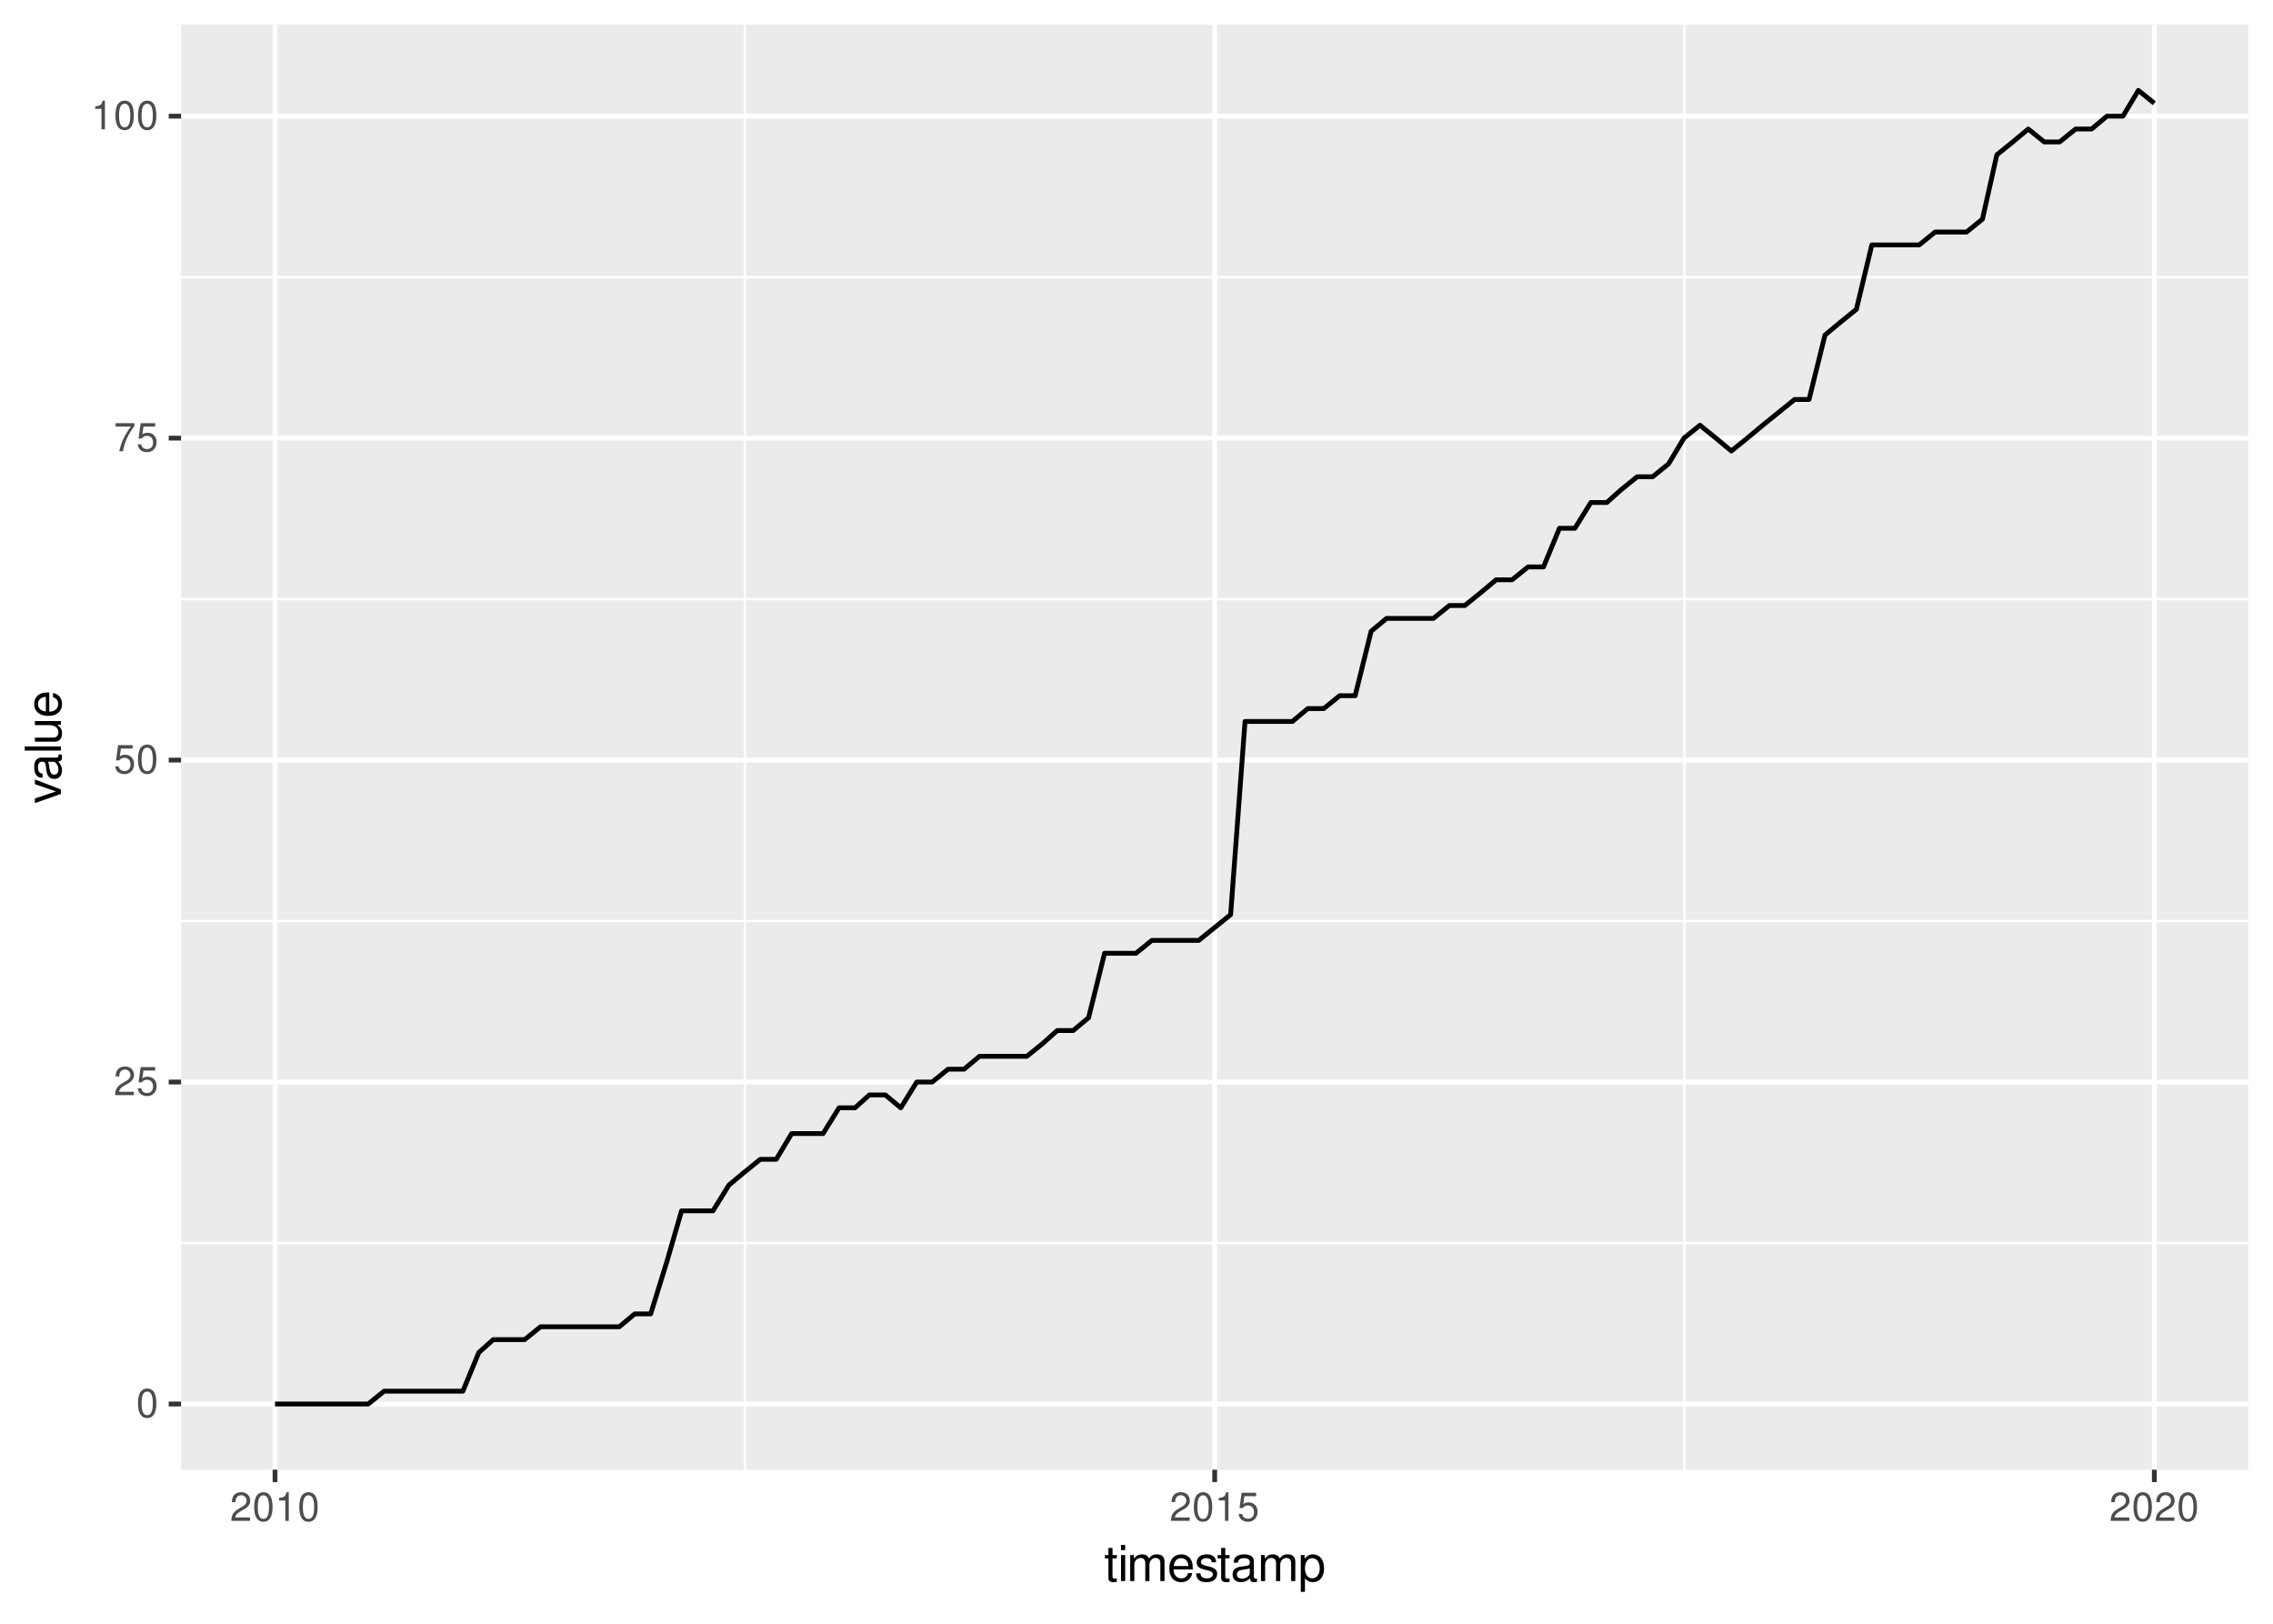
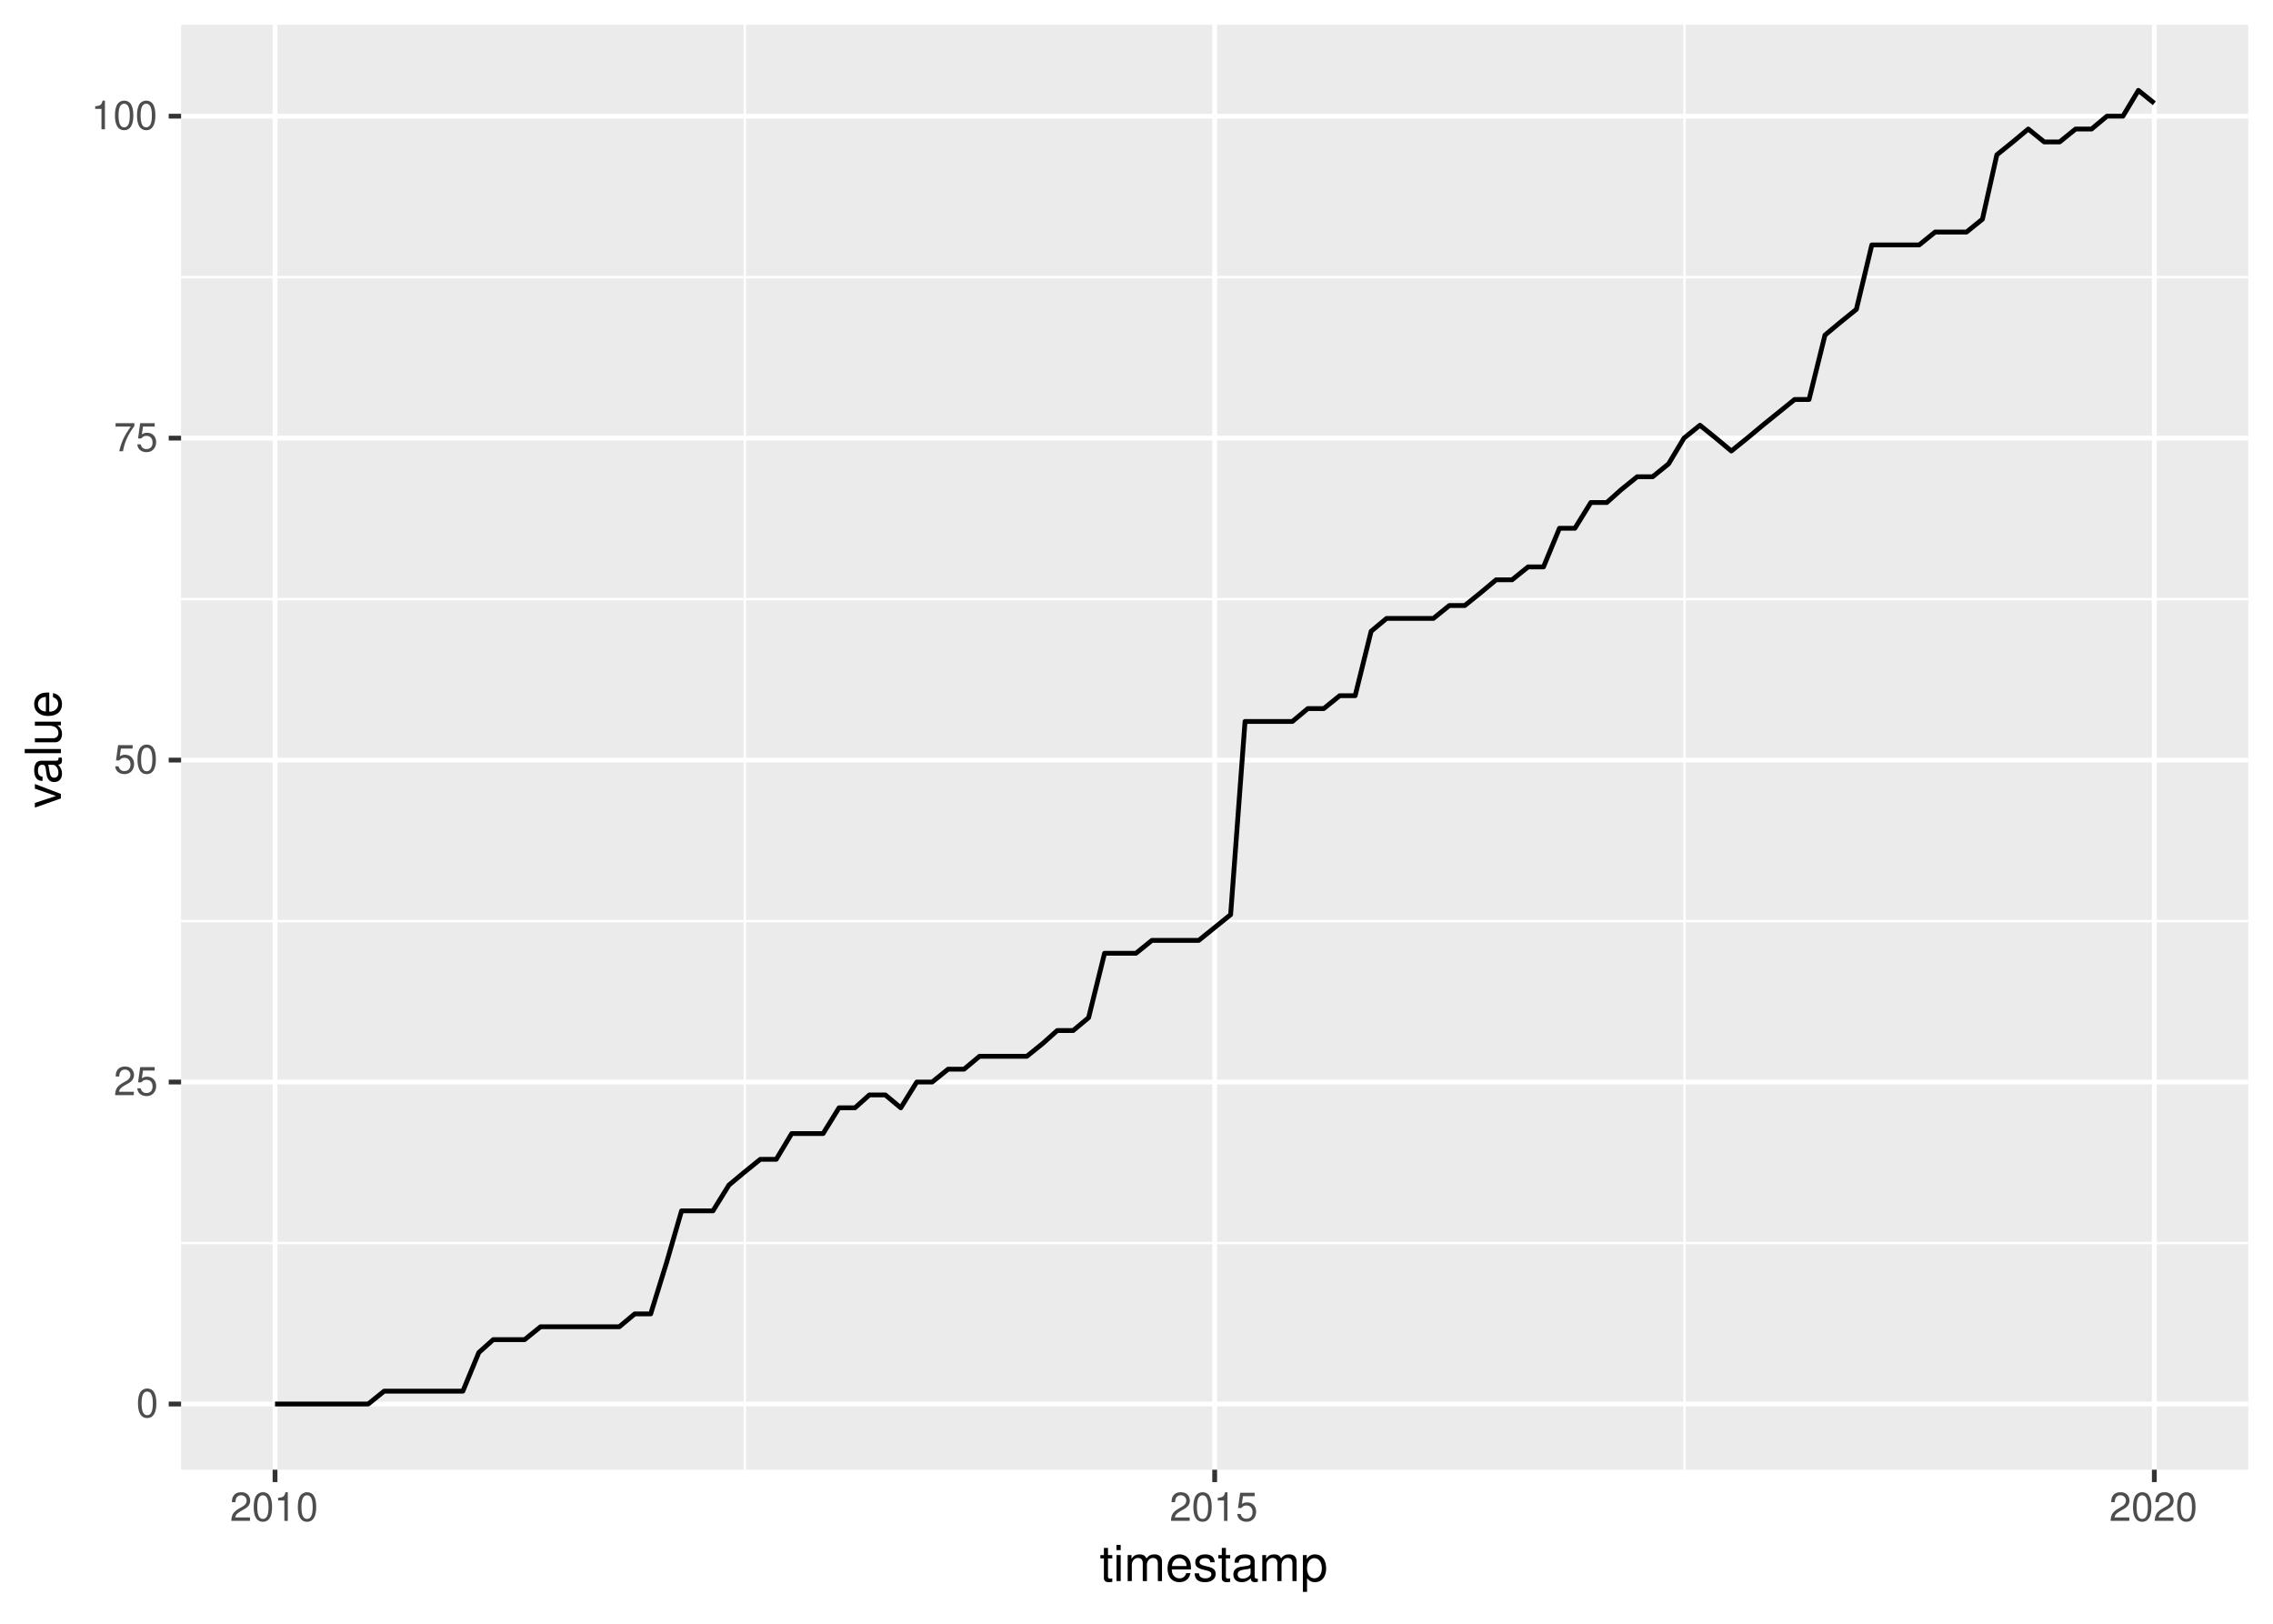
<svg xmlns="http://www.w3.org/2000/svg" xmlns:xlink="http://www.w3.org/1999/xlink" width="504pt" height="360pt" viewBox="0 0 504 360" version="1.1">
  <defs>
    <g>
      <symbol overflow="visible" id="glyph0-0">
        <path style="stroke:none;" d="" />
      </symbol>
      <symbol overflow="visible" id="glyph0-1">
        <path style="stroke:none;" d="M 2.422 -6.359 C 1.844 -6.359 1.312 -6.094 0.984 -5.672 C 0.578 -5.109 0.375 -4.25 0.375 -3.078 C 0.375 -0.938 1.078 0.203 2.422 0.203 C 3.734 0.203 4.453 -0.938 4.453 -3.031 C 4.453 -4.25 4.266 -5.078 3.859 -5.672 C 3.531 -6.109 3.016 -6.359 2.422 -6.359 Z M 2.422 -5.672 C 3.25 -5.672 3.672 -4.828 3.672 -3.094 C 3.672 -1.281 3.266 -0.438 2.406 -0.438 C 1.578 -0.438 1.172 -1.312 1.172 -3.062 C 1.172 -4.828 1.578 -5.672 2.422 -5.672 Z M 2.422 -5.672 " />
      </symbol>
      <symbol overflow="visible" id="glyph0-2">
        <path style="stroke:none;" d="M 4.453 -0.766 L 1.172 -0.766 C 1.25 -1.297 1.531 -1.625 2.297 -2.094 L 3.172 -2.594 C 4.047 -3.062 4.5 -3.719 4.5 -4.5 C 4.5 -5.031 4.281 -5.531 3.922 -5.875 C 3.547 -6.203 3.094 -6.359 2.5 -6.359 C 1.703 -6.359 1.125 -6.078 0.781 -5.531 C 0.547 -5.203 0.453 -4.797 0.438 -4.156 L 1.219 -4.156 C 1.234 -4.594 1.297 -4.844 1.406 -5.062 C 1.594 -5.438 2 -5.688 2.469 -5.688 C 3.172 -5.688 3.703 -5.172 3.703 -4.484 C 3.703 -3.969 3.406 -3.531 2.859 -3.219 L 2.047 -2.75 C 0.75 -2 0.375 -1.406 0.297 -0.016 L 4.453 -0.016 Z M 4.453 -0.766 " />
      </symbol>
      <symbol overflow="visible" id="glyph0-3">
        <path style="stroke:none;" d="M 4.188 -6.234 L 0.969 -6.234 L 0.5 -2.844 L 1.219 -2.844 C 1.578 -3.266 1.875 -3.422 2.359 -3.422 C 3.203 -3.422 3.719 -2.844 3.719 -1.922 C 3.719 -1.031 3.203 -0.484 2.359 -0.484 C 1.688 -0.484 1.266 -0.828 1.078 -1.531 L 0.312 -1.531 C 0.406 -1.016 0.5 -0.781 0.688 -0.547 C 1.031 -0.078 1.672 0.203 2.375 0.203 C 3.641 0.203 4.516 -0.719 4.516 -2.031 C 4.516 -3.266 3.688 -4.109 2.5 -4.109 C 2.062 -4.109 1.703 -4 1.344 -3.734 L 1.594 -5.469 L 4.188 -5.469 Z M 4.188 -6.234 " />
      </symbol>
      <symbol overflow="visible" id="glyph0-4">
        <path style="stroke:none;" d="M 4.578 -6.234 L 0.406 -6.234 L 0.406 -5.469 L 3.781 -5.469 C 2.281 -3.359 1.688 -2.047 1.219 0 L 2.047 0 C 2.391 -2 3.172 -3.719 4.578 -5.594 Z M 4.578 -6.234 " />
      </symbol>
      <symbol overflow="visible" id="glyph0-5">
        <path style="stroke:none;" d="M 2.281 -4.531 L 2.281 0 L 3.047 0 L 3.047 -6.359 L 2.547 -6.359 C 2.266 -5.391 2.094 -5.25 0.891 -5.094 L 0.891 -4.531 Z M 2.281 -4.531 " />
      </symbol>
      <symbol overflow="visible" id="glyph1-0">
        <path style="stroke:none;" d="" />
      </symbol>
      <symbol overflow="visible" id="glyph1-1">
        <path style="stroke:none;" d="M 2.797 -5.766 L 1.844 -5.766 L 1.844 -7.344 L 0.938 -7.344 L 0.938 -5.766 L 0.156 -5.766 L 0.156 -5.016 L 0.938 -5.016 L 0.938 -0.656 C 0.938 -0.062 1.328 0.25 2.047 0.25 C 2.281 0.25 2.484 0.234 2.797 0.172 L 2.797 -0.594 C 2.656 -0.562 2.547 -0.547 2.359 -0.547 C 1.953 -0.547 1.844 -0.656 1.844 -1.062 L 1.844 -5.016 L 2.797 -5.016 Z M 2.797 -5.766 " />
      </symbol>
      <symbol overflow="visible" id="glyph1-2">
        <path style="stroke:none;" d="M 1.656 -5.766 L 0.734 -5.766 L 0.734 0 L 1.656 0 Z M 1.656 -8.016 L 0.719 -8.016 L 0.719 -6.859 L 1.656 -6.859 Z M 1.656 -8.016 " />
      </symbol>
      <symbol overflow="visible" id="glyph1-3">
        <path style="stroke:none;" d="M 0.766 -5.766 L 0.766 0 L 1.688 0 L 1.688 -3.625 C 1.688 -4.453 2.297 -5.125 3.047 -5.125 C 3.734 -5.125 4.109 -4.703 4.109 -3.969 L 4.109 0 L 5.031 0 L 5.031 -3.625 C 5.031 -4.453 5.641 -5.125 6.391 -5.125 C 7.062 -5.125 7.453 -4.703 7.453 -3.969 L 7.453 0 L 8.375 0 L 8.375 -4.328 C 8.375 -5.359 7.781 -5.922 6.703 -5.922 C 5.938 -5.922 5.484 -5.703 4.938 -5.047 C 4.594 -5.672 4.141 -5.922 3.391 -5.922 C 2.625 -5.922 2.094 -5.641 1.609 -4.953 L 1.609 -5.766 Z M 0.766 -5.766 " />
      </symbol>
      <symbol overflow="visible" id="glyph1-4">
        <path style="stroke:none;" d="M 5.641 -2.578 C 5.641 -3.453 5.578 -3.984 5.406 -4.406 C 5.031 -5.359 4.156 -5.922 3.078 -5.922 C 1.469 -5.922 0.438 -4.703 0.438 -2.812 C 0.438 -0.906 1.438 0.25 3.062 0.25 C 4.375 0.25 5.297 -0.5 5.516 -1.75 L 4.594 -1.75 C 4.344 -0.984 3.828 -0.594 3.094 -0.594 C 2.516 -0.594 2.016 -0.859 1.703 -1.344 C 1.484 -1.672 1.406 -2 1.391 -2.578 Z M 1.422 -3.328 C 1.5 -4.391 2.141 -5.078 3.062 -5.078 C 4 -5.078 4.656 -4.359 4.656 -3.328 Z M 1.422 -3.328 " />
      </symbol>
      <symbol overflow="visible" id="glyph1-5">
        <path style="stroke:none;" d="M 4.812 -4.156 C 4.812 -5.297 4.062 -5.922 2.734 -5.922 C 1.391 -5.922 0.516 -5.234 0.516 -4.172 C 0.516 -3.266 0.984 -2.844 2.344 -2.516 L 3.203 -2.297 C 3.844 -2.141 4.094 -1.906 4.094 -1.5 C 4.094 -0.953 3.547 -0.594 2.75 -0.594 C 2.25 -0.594 1.844 -0.734 1.609 -0.984 C 1.469 -1.141 1.391 -1.312 1.344 -1.719 L 0.375 -1.719 C 0.422 -0.391 1.172 0.25 2.672 0.25 C 4.125 0.25 5.047 -0.469 5.047 -1.578 C 5.047 -2.438 4.562 -2.906 3.422 -3.172 L 2.547 -3.391 C 1.797 -3.562 1.469 -3.812 1.469 -4.219 C 1.469 -4.75 1.953 -5.078 2.688 -5.078 C 3.438 -5.078 3.828 -4.766 3.844 -4.156 Z M 4.812 -4.156 " />
      </symbol>
      <symbol overflow="visible" id="glyph1-6">
        <path style="stroke:none;" d="M 5.891 -0.531 C 5.781 -0.516 5.734 -0.516 5.688 -0.516 C 5.375 -0.516 5.188 -0.688 5.188 -0.969 L 5.188 -4.359 C 5.188 -5.375 4.438 -5.922 3.031 -5.922 C 2.172 -5.922 1.5 -5.688 1.109 -5.266 C 0.844 -4.969 0.734 -4.625 0.719 -4.062 L 1.641 -4.062 C 1.719 -4.766 2.141 -5.078 2.984 -5.078 C 3.828 -5.078 4.281 -4.781 4.281 -4.219 L 4.281 -3.984 C 4.266 -3.594 4.062 -3.438 3.328 -3.344 C 2.031 -3.172 1.828 -3.141 1.469 -2.984 C 0.797 -2.703 0.469 -2.203 0.469 -1.453 C 0.469 -0.406 1.188 0.25 2.359 0.25 C 3.078 0.25 3.656 0 4.312 -0.594 C 4.375 0 4.656 0.25 5.266 0.25 C 5.453 0.25 5.578 0.234 5.891 0.156 Z M 4.281 -1.812 C 4.281 -1.5 4.188 -1.312 3.922 -1.062 C 3.547 -0.719 3.094 -0.547 2.547 -0.547 C 1.844 -0.547 1.422 -0.891 1.422 -1.469 C 1.422 -2.078 1.812 -2.391 2.812 -2.531 C 3.781 -2.656 3.969 -2.703 4.281 -2.844 Z M 4.281 -1.812 " />
      </symbol>
      <symbol overflow="visible" id="glyph1-7">
        <path style="stroke:none;" d="M 0.594 2.391 L 1.516 2.391 L 1.516 -0.609 C 2 -0.016 2.547 0.25 3.281 0.25 C 4.781 0.25 5.75 -0.953 5.75 -2.781 C 5.75 -4.719 4.812 -5.922 3.281 -5.922 C 2.5 -5.922 1.875 -5.578 1.438 -4.891 L 1.438 -5.766 L 0.594 -5.766 Z M 3.125 -5.078 C 4.141 -5.078 4.797 -4.188 4.797 -2.812 C 4.797 -1.5 4.125 -0.609 3.125 -0.609 C 2.141 -0.609 1.516 -1.484 1.516 -2.844 C 1.516 -4.188 2.141 -5.078 3.125 -5.078 Z M 3.125 -5.078 " />
      </symbol>
      <symbol overflow="visible" id="glyph2-0">
        <path style="stroke:none;" d="" />
      </symbol>
      <symbol overflow="visible" id="glyph2-1">
        <path style="stroke:none;" d="M 0 -3.141 L -5.766 -5.344 L -5.766 -4.312 L -1.094 -2.688 L -5.766 -1.141 L -5.766 -0.109 L 0 -2.141 Z M 0 -3.141 " />
      </symbol>
      <symbol overflow="visible" id="glyph2-2">
        <path style="stroke:none;" d="M -0.531 -5.891 C -0.516 -5.781 -0.516 -5.734 -0.516 -5.688 C -0.516 -5.375 -0.688 -5.188 -0.969 -5.188 L -4.359 -5.188 C -5.375 -5.188 -5.922 -4.438 -5.922 -3.031 C -5.922 -2.172 -5.688 -1.5 -5.266 -1.109 C -4.969 -0.844 -4.625 -0.734 -4.062 -0.719 L -4.062 -1.641 C -4.766 -1.719 -5.078 -2.141 -5.078 -2.984 C -5.078 -3.828 -4.781 -4.281 -4.219 -4.281 L -3.984 -4.281 C -3.594 -4.266 -3.438 -4.062 -3.344 -3.328 C -3.172 -2.031 -3.141 -1.828 -2.984 -1.469 C -2.703 -0.797 -2.203 -0.469 -1.453 -0.469 C -0.406 -0.469 0.25 -1.188 0.25 -2.359 C 0.25 -3.078 0 -3.656 -0.594 -4.312 C 0 -4.375 0.25 -4.656 0.25 -5.266 C 0.25 -5.453 0.234 -5.578 0.156 -5.891 Z M -1.812 -4.281 C -1.5 -4.281 -1.312 -4.188 -1.062 -3.922 C -0.719 -3.547 -0.547 -3.094 -0.547 -2.547 C -0.547 -1.844 -0.891 -1.422 -1.469 -1.422 C -2.078 -1.422 -2.391 -1.812 -2.531 -2.812 C -2.656 -3.781 -2.703 -3.969 -2.844 -4.281 Z M -1.812 -4.281 " />
      </symbol>
      <symbol overflow="visible" id="glyph2-3">
        <path style="stroke:none;" d="M -8.016 -1.672 L -8.016 -0.75 L 0 -0.75 L 0 -1.672 Z M -8.016 -1.672 " />
      </symbol>
      <symbol overflow="visible" id="glyph2-4">
        <path style="stroke:none;" d="M 0 -5.297 L -5.766 -5.297 L -5.766 -4.391 L -2.5 -4.391 C -1.312 -4.391 -0.547 -3.766 -0.547 -2.812 C -0.547 -2.094 -0.984 -1.625 -1.688 -1.625 L -5.766 -1.625 L -5.766 -0.719 L -1.312 -0.719 C -0.359 -0.719 0.25 -1.438 0.25 -2.547 C 0.25 -3.406 -0.047 -3.938 -0.797 -4.484 L 0 -4.484 Z M 0 -5.297 " />
      </symbol>
      <symbol overflow="visible" id="glyph2-5">
        <path style="stroke:none;" d="M -2.578 -5.641 C -3.453 -5.641 -3.984 -5.578 -4.406 -5.406 C -5.359 -5.031 -5.922 -4.156 -5.922 -3.078 C -5.922 -1.469 -4.703 -0.438 -2.812 -0.438 C -0.906 -0.438 0.25 -1.438 0.25 -3.062 C 0.25 -4.375 -0.5 -5.297 -1.75 -5.516 L -1.75 -4.594 C -0.984 -4.344 -0.594 -3.828 -0.594 -3.094 C -0.594 -2.516 -0.859 -2.016 -1.344 -1.703 C -1.672 -1.484 -2 -1.406 -2.578 -1.391 Z M -3.328 -1.422 C -4.391 -1.5 -5.078 -2.141 -5.078 -3.062 C -5.078 -4 -4.359 -4.656 -3.328 -4.656 Z M -3.328 -1.422 " />
      </symbol>
    </g>
    <clipPath id="clip1">
      <path d="M 40.152 5.48 L 498.523 5.48 L 498.523 325.852 L 40.152 325.852 Z M 40.152 5.48 " />
    </clipPath>
    <clipPath id="clip2">
      <path d="M 40.152 275 L 498.523 275 L 498.523 276 L 40.152 276 Z M 40.152 275 " />
    </clipPath>
    <clipPath id="clip3">
      <path d="M 40.152 203 L 498.523 203 L 498.523 205 L 40.152 205 Z M 40.152 203 " />
    </clipPath>
    <clipPath id="clip4">
      <path d="M 40.152 132 L 498.523 132 L 498.523 134 L 40.152 134 Z M 40.152 132 " />
    </clipPath>
    <clipPath id="clip5">
      <path d="M 40.152 61 L 498.523 61 L 498.523 62 L 40.152 62 Z M 40.152 61 " />
    </clipPath>
    <clipPath id="clip6">
      <path d="M 164 5.48 L 166 5.48 L 166 325.852 L 164 325.852 Z M 164 5.48 " />
    </clipPath>
    <clipPath id="clip7">
      <path d="M 373 5.48 L 374 5.48 L 374 325.852 L 373 325.852 Z M 373 5.48 " />
    </clipPath>
    <clipPath id="clip8">
      <path d="M 40.152 310 L 498.523 310 L 498.523 312 L 40.152 312 Z M 40.152 310 " />
    </clipPath>
    <clipPath id="clip9">
      <path d="M 40.152 239 L 498.523 239 L 498.523 241 L 40.152 241 Z M 40.152 239 " />
    </clipPath>
    <clipPath id="clip10">
      <path d="M 40.152 167 L 498.523 167 L 498.523 170 L 40.152 170 Z M 40.152 167 " />
    </clipPath>
    <clipPath id="clip11">
      <path d="M 40.152 96 L 498.523 96 L 498.523 98 L 40.152 98 Z M 40.152 96 " />
    </clipPath>
    <clipPath id="clip12">
      <path d="M 40.152 25 L 498.523 25 L 498.523 27 L 40.152 27 Z M 40.152 25 " />
    </clipPath>
    <clipPath id="clip13">
      <path d="M 60 5.48 L 62 5.48 L 62 325.852 L 60 325.852 Z M 60 5.48 " />
    </clipPath>
    <clipPath id="clip14">
      <path d="M 268 5.48 L 270 5.48 L 270 325.852 L 268 325.852 Z M 268 5.48 " />
    </clipPath>
    <clipPath id="clip15">
      <path d="M 477 5.48 L 479 5.48 L 479 325.852 L 477 325.852 Z M 477 5.48 " />
    </clipPath>
  </defs>
-   <g id="surface11">
+   <g id="surface12">
    <rect x="0" y="0" width="504" height="360" style="fill:rgb(100%,100%,100%);fill-opacity:1;stroke:none;" />
    <rect x="0" y="0" width="504" height="360" style="fill:rgb(100%,100%,100%);fill-opacity:1;stroke:none;" />
    <path style="fill:none;stroke-width:1.067;stroke-linecap:round;stroke-linejoin:round;stroke:rgb(100%,100%,100%);stroke-opacity:1;stroke-miterlimit:10;" d="M 0 360 L 504 360 L 504 0 L 0 0 Z M 0 360 " />
    <g clip-path="url(#clip1)" clip-rule="nonzero">
      <path style=" stroke:none;fill-rule:nonzero;fill:rgb(92.157%,92.157%,92.157%);fill-opacity:1;" d="M 40.152 325.848 L 498.523 325.848 L 498.523 5.477 L 40.152 5.477 Z M 40.152 325.848 " />
    </g>
    <g clip-path="url(#clip2)" clip-rule="nonzero">
      <path style="fill:none;stroke-width:0.533;stroke-linecap:butt;stroke-linejoin:round;stroke:rgb(100%,100%,100%);stroke-opacity:1;stroke-miterlimit:10;" d="M 40.152 275.594 L 498.52 275.594 " />
    </g>
    <g clip-path="url(#clip3)" clip-rule="nonzero">
      <path style="fill:none;stroke-width:0.533;stroke-linecap:butt;stroke-linejoin:round;stroke:rgb(100%,100%,100%);stroke-opacity:1;stroke-miterlimit:10;" d="M 40.152 204.211 L 498.52 204.211 " />
    </g>
    <g clip-path="url(#clip4)" clip-rule="nonzero">
      <path style="fill:none;stroke-width:0.533;stroke-linecap:butt;stroke-linejoin:round;stroke:rgb(100%,100%,100%);stroke-opacity:1;stroke-miterlimit:10;" d="M 40.152 132.828 L 498.52 132.828 " />
    </g>
    <g clip-path="url(#clip5)" clip-rule="nonzero">
      <path style="fill:none;stroke-width:0.533;stroke-linecap:butt;stroke-linejoin:round;stroke:rgb(100%,100%,100%);stroke-opacity:1;stroke-miterlimit:10;" d="M 40.152 61.445 L 498.52 61.445 " />
    </g>
    <g clip-path="url(#clip6)" clip-rule="nonzero">
      <path style="fill:none;stroke-width:0.533;stroke-linecap:butt;stroke-linejoin:round;stroke:rgb(100%,100%,100%);stroke-opacity:1;stroke-miterlimit:10;" d="M 165.16 325.848 L 165.16 5.48 " />
    </g>
    <g clip-path="url(#clip7)" clip-rule="nonzero">
      <path style="fill:none;stroke-width:0.533;stroke-linecap:butt;stroke-linejoin:round;stroke:rgb(100%,100%,100%);stroke-opacity:1;stroke-miterlimit:10;" d="M 373.512 325.848 L 373.512 5.48 " />
    </g>
    <g clip-path="url(#clip8)" clip-rule="nonzero">
      <path style="fill:none;stroke-width:1.067;stroke-linecap:butt;stroke-linejoin:round;stroke:rgb(100%,100%,100%);stroke-opacity:1;stroke-miterlimit:10;" d="M 40.152 311.285 L 498.52 311.285 " />
    </g>
    <g clip-path="url(#clip9)" clip-rule="nonzero">
      <path style="fill:none;stroke-width:1.067;stroke-linecap:butt;stroke-linejoin:round;stroke:rgb(100%,100%,100%);stroke-opacity:1;stroke-miterlimit:10;" d="M 40.152 239.902 L 498.52 239.902 " />
    </g>
    <g clip-path="url(#clip10)" clip-rule="nonzero">
      <path style="fill:none;stroke-width:1.067;stroke-linecap:butt;stroke-linejoin:round;stroke:rgb(100%,100%,100%);stroke-opacity:1;stroke-miterlimit:10;" d="M 40.152 168.52 L 498.52 168.52 " />
    </g>
    <g clip-path="url(#clip11)" clip-rule="nonzero">
      <path style="fill:none;stroke-width:1.067;stroke-linecap:butt;stroke-linejoin:round;stroke:rgb(100%,100%,100%);stroke-opacity:1;stroke-miterlimit:10;" d="M 40.152 97.137 L 498.52 97.137 " />
    </g>
    <g clip-path="url(#clip12)" clip-rule="nonzero">
      <path style="fill:none;stroke-width:1.067;stroke-linecap:butt;stroke-linejoin:round;stroke:rgb(100%,100%,100%);stroke-opacity:1;stroke-miterlimit:10;" d="M 40.152 25.754 L 498.52 25.754 " />
    </g>
    <g clip-path="url(#clip13)" clip-rule="nonzero">
      <path style="fill:none;stroke-width:1.067;stroke-linecap:butt;stroke-linejoin:round;stroke:rgb(100%,100%,100%);stroke-opacity:1;stroke-miterlimit:10;" d="M 60.984 325.848 L 60.984 5.48 " />
    </g>
    <g clip-path="url(#clip14)" clip-rule="nonzero">
      <path style="fill:none;stroke-width:1.067;stroke-linecap:butt;stroke-linejoin:round;stroke:rgb(100%,100%,100%);stroke-opacity:1;stroke-miterlimit:10;" d="M 269.336 325.848 L 269.336 5.48 " />
    </g>
    <g clip-path="url(#clip15)" clip-rule="nonzero">
      <path style="fill:none;stroke-width:1.067;stroke-linecap:butt;stroke-linejoin:round;stroke:rgb(100%,100%,100%);stroke-opacity:1;stroke-miterlimit:10;" d="M 477.688 325.848 L 477.688 5.48 " />
    </g>
    <path style="fill:none;stroke-width:1.067;stroke-linecap:butt;stroke-linejoin:round;stroke:rgb(0%,0%,0%);stroke-opacity:1;stroke-miterlimit:10;" d="M 60.984 311.285 L 81.637 311.285 L 85.176 308.434 L 102.633 308.434 L 106.172 299.867 L 109.363 297.012 L 116.324 297.012 L 119.863 294.156 L 137.32 294.156 L 140.742 291.301 L 144.281 291.301 L 147.816 279.879 L 151.125 268.457 L 158.086 268.457 L 161.625 262.746 L 165.047 259.891 L 168.582 257.035 L 172.121 257.035 L 175.543 251.324 L 182.504 251.324 L 186.043 245.613 L 189.578 245.613 L 192.773 242.758 L 196.309 242.758 L 199.734 245.613 L 203.27 239.902 L 206.695 239.902 L 210.23 237.047 L 213.77 237.047 L 217.191 234.191 L 227.688 234.191 L 231.227 231.336 L 234.422 228.48 L 237.957 228.48 L 241.379 225.625 L 244.918 211.352 L 251.879 211.352 L 255.414 208.496 L 265.797 208.496 L 269.336 205.641 L 272.871 202.785 L 276.066 159.953 L 286.566 159.953 L 289.988 157.098 L 293.523 157.098 L 297.062 154.242 L 300.484 154.242 L 304.023 139.965 L 307.445 137.109 L 317.828 137.109 L 321.367 134.254 L 324.789 134.254 L 328.328 131.398 L 331.75 128.543 L 335.285 128.543 L 338.824 125.691 L 342.246 125.691 L 345.785 117.125 L 349.207 117.125 L 352.742 111.414 L 356.281 111.414 L 359.477 108.559 L 363.012 105.703 L 366.438 105.703 L 369.973 102.848 L 373.395 97.137 L 376.934 94.281 L 380.473 97.137 L 383.895 99.992 L 387.43 97.137 L 390.855 94.281 L 394.391 91.426 L 397.93 88.57 L 401.125 88.57 L 404.66 74.293 L 408.082 71.438 L 411.621 68.582 L 415.043 54.305 L 425.543 54.305 L 429.078 51.449 L 436.039 51.449 L 439.574 48.594 L 442.77 34.32 L 446.309 31.465 L 449.73 28.609 L 453.27 31.465 L 456.691 31.465 L 460.227 28.609 L 463.766 28.609 L 467.188 25.754 L 470.727 25.754 L 474.148 20.043 L 477.688 22.898 " />
    <g style="fill:rgb(30.196%,30.196%,30.196%);fill-opacity:1;">
      <use xlink:href="#glyph0-1" x="30.219" y="314.2" />
    </g>
    <g style="fill:rgb(30.196%,30.196%,30.196%);fill-opacity:1;">
      <use xlink:href="#glyph0-2" x="25.219" y="242.817" />
-       <use xlink:href="#glyph0-3" x="30.219" y="242.817" />
+       <use xlink:href="#glyph0-3" x="30.111" y="242.817" />
    </g>
    <g style="fill:rgb(30.196%,30.196%,30.196%);fill-opacity:1;">
      <use xlink:href="#glyph0-3" x="25.219" y="171.435" />
-       <use xlink:href="#glyph0-1" x="30.219" y="171.435" />
+       <use xlink:href="#glyph0-1" x="30.111" y="171.435" />
    </g>
    <g style="fill:rgb(30.196%,30.196%,30.196%);fill-opacity:1;">
      <use xlink:href="#glyph0-4" x="25.219" y="100.052" />
-       <use xlink:href="#glyph0-3" x="30.219" y="100.052" />
+       <use xlink:href="#glyph0-3" x="30.111" y="100.052" />
    </g>
    <g style="fill:rgb(30.196%,30.196%,30.196%);fill-opacity:1;">
      <use xlink:href="#glyph0-5" x="20.219" y="28.669" />
-       <use xlink:href="#glyph0-1" x="25.219" y="28.669" />
-       <use xlink:href="#glyph0-1" x="30.219" y="28.669" />
+       <use xlink:href="#glyph0-1" x="25.111" y="28.669" />
+       <use xlink:href="#glyph0-1" x="30.004" y="28.669" />
    </g>
    <path style="fill:none;stroke-width:1.067;stroke-linecap:butt;stroke-linejoin:round;stroke:rgb(20%,20%,20%);stroke-opacity:1;stroke-miterlimit:10;" d="M 37.41 311.285 L 40.152 311.285 " />
    <path style="fill:none;stroke-width:1.067;stroke-linecap:butt;stroke-linejoin:round;stroke:rgb(20%,20%,20%);stroke-opacity:1;stroke-miterlimit:10;" d="M 37.41 239.902 L 40.152 239.902 " />
    <path style="fill:none;stroke-width:1.067;stroke-linecap:butt;stroke-linejoin:round;stroke:rgb(20%,20%,20%);stroke-opacity:1;stroke-miterlimit:10;" d="M 37.41 168.52 L 40.152 168.52 " />
    <path style="fill:none;stroke-width:1.067;stroke-linecap:butt;stroke-linejoin:round;stroke:rgb(20%,20%,20%);stroke-opacity:1;stroke-miterlimit:10;" d="M 37.41 97.137 L 40.152 97.137 " />
    <path style="fill:none;stroke-width:1.067;stroke-linecap:butt;stroke-linejoin:round;stroke:rgb(20%,20%,20%);stroke-opacity:1;stroke-miterlimit:10;" d="M 37.41 25.754 L 40.152 25.754 " />
    <path style="fill:none;stroke-width:1.067;stroke-linecap:butt;stroke-linejoin:round;stroke:rgb(20%,20%,20%);stroke-opacity:1;stroke-miterlimit:10;" d="M 60.984 328.59 L 60.984 325.848 " />
    <path style="fill:none;stroke-width:1.067;stroke-linecap:butt;stroke-linejoin:round;stroke:rgb(20%,20%,20%);stroke-opacity:1;stroke-miterlimit:10;" d="M 269.336 328.59 L 269.336 325.848 " />
    <path style="fill:none;stroke-width:1.067;stroke-linecap:butt;stroke-linejoin:round;stroke:rgb(20%,20%,20%);stroke-opacity:1;stroke-miterlimit:10;" d="M 477.688 328.59 L 477.688 325.848 " />
    <g style="fill:rgb(30.196%,30.196%,30.196%);fill-opacity:1;">
      <use xlink:href="#glyph0-2" x="50.984" y="337.196" />
-       <use xlink:href="#glyph0-1" x="55.984" y="337.196" />
-       <use xlink:href="#glyph0-5" x="60.984" y="337.196" />
-       <use xlink:href="#glyph0-1" x="65.984" y="337.196" />
+       <use xlink:href="#glyph0-1" x="55.877" y="337.196" />
+       <use xlink:href="#glyph0-5" x="60.77" y="337.196" />
+       <use xlink:href="#glyph0-1" x="65.662" y="337.196" />
    </g>
    <g style="fill:rgb(30.196%,30.196%,30.196%);fill-opacity:1;">
      <use xlink:href="#glyph0-2" x="259.336" y="337.196" />
-       <use xlink:href="#glyph0-1" x="264.336" y="337.196" />
-       <use xlink:href="#glyph0-5" x="269.336" y="337.196" />
-       <use xlink:href="#glyph0-3" x="274.336" y="337.196" />
+       <use xlink:href="#glyph0-1" x="264.229" y="337.196" />
+       <use xlink:href="#glyph0-5" x="269.121" y="337.196" />
+       <use xlink:href="#glyph0-3" x="274.014" y="337.196" />
    </g>
    <g style="fill:rgb(30.196%,30.196%,30.196%);fill-opacity:1;">
      <use xlink:href="#glyph0-2" x="467.688" y="337.196" />
-       <use xlink:href="#glyph0-1" x="472.688" y="337.196" />
-       <use xlink:href="#glyph0-2" x="477.688" y="337.196" />
-       <use xlink:href="#glyph0-1" x="482.688" y="337.196" />
+       <use xlink:href="#glyph0-1" x="472.58" y="337.196" />
+       <use xlink:href="#glyph0-2" x="477.473" y="337.196" />
+       <use xlink:href="#glyph0-1" x="482.365" y="337.196" />
    </g>
    <g style="fill:rgb(0%,0%,0%);fill-opacity:1;">
-       <use xlink:href="#glyph1-1" x="244.836" y="350.538" />
-       <use xlink:href="#glyph1-2" x="247.836" y="350.538" />
-       <use xlink:href="#glyph1-3" x="249.836" y="350.538" />
-       <use xlink:href="#glyph1-4" x="258.836" y="350.538" />
-       <use xlink:href="#glyph1-5" x="264.836" y="350.538" />
-       <use xlink:href="#glyph1-1" x="269.836" y="350.538" />
-       <use xlink:href="#glyph1-6" x="272.836" y="350.538" />
-       <use xlink:href="#glyph1-3" x="278.836" y="350.538" />
-       <use xlink:href="#glyph1-7" x="287.836" y="350.538" />
+       <use xlink:href="#glyph1-1" x="243.836" y="350.538" />
+       <use xlink:href="#glyph1-2" x="246.838" y="350.538" />
+       <use xlink:href="#glyph1-3" x="249.279" y="350.538" />
+       <use xlink:href="#glyph1-4" x="258.441" y="350.538" />
+       <use xlink:href="#glyph1-5" x="264.512" y="350.538" />
+       <use xlink:href="#glyph1-1" x="269.978" y="350.538" />
+       <use xlink:href="#glyph1-6" x="273.013" y="350.538" />
+       <use xlink:href="#glyph1-3" x="279.128" y="350.538" />
+       <use xlink:href="#glyph1-7" x="288.301" y="350.538" />
    </g>
    <g style="fill:rgb(0%,0%,0%);fill-opacity:1;">
-       <use xlink:href="#glyph2-1" x="13.499" y="178.164" />
-       <use xlink:href="#glyph2-2" x="13.499" y="173.164" />
-       <use xlink:href="#glyph2-3" x="13.499" y="167.164" />
-       <use xlink:href="#glyph2-4" x="13.499" y="165.164" />
-       <use xlink:href="#glyph2-5" x="13.499" y="159.164" />
+       <use xlink:href="#glyph2-1" x="13.499" y="179.164" />
+       <use xlink:href="#glyph2-2" x="13.499" y="173.853" />
+       <use xlink:href="#glyph2-3" x="13.499" y="167.737" />
+       <use xlink:href="#glyph2-4" x="13.499" y="165.296" />
+       <use xlink:href="#glyph2-5" x="13.499" y="159.181" />
    </g>
  </g>
</svg>
